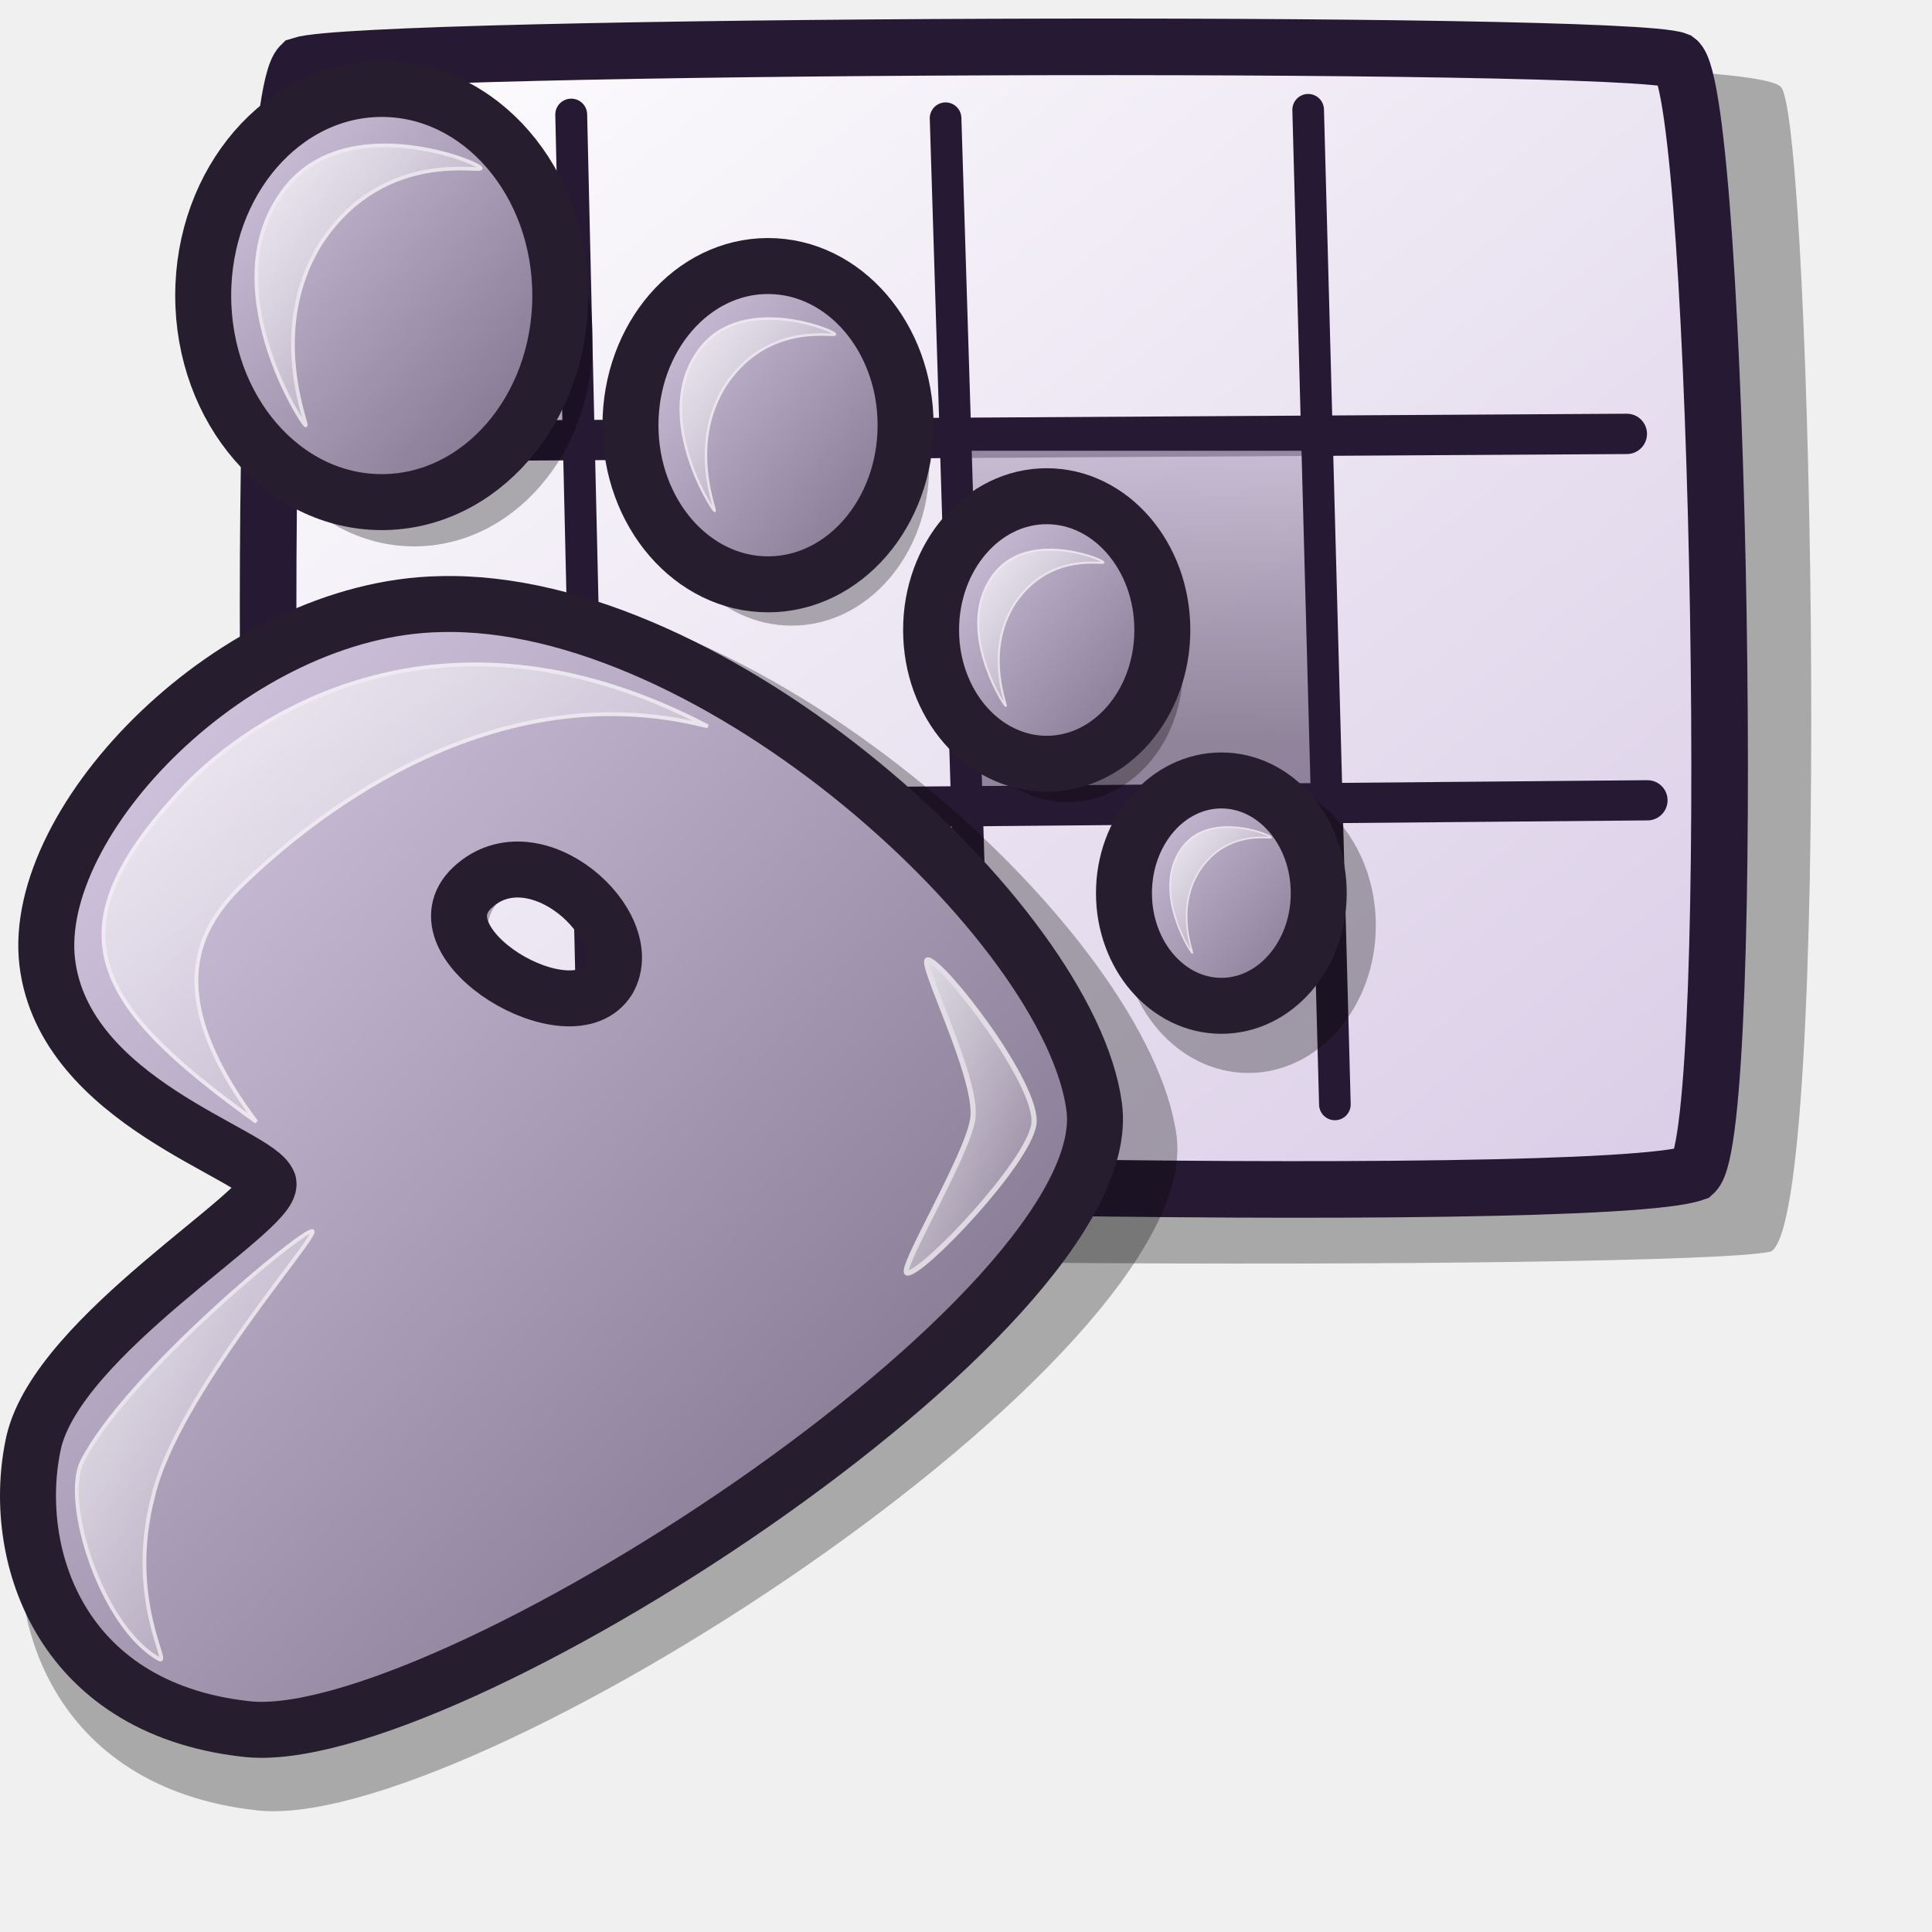
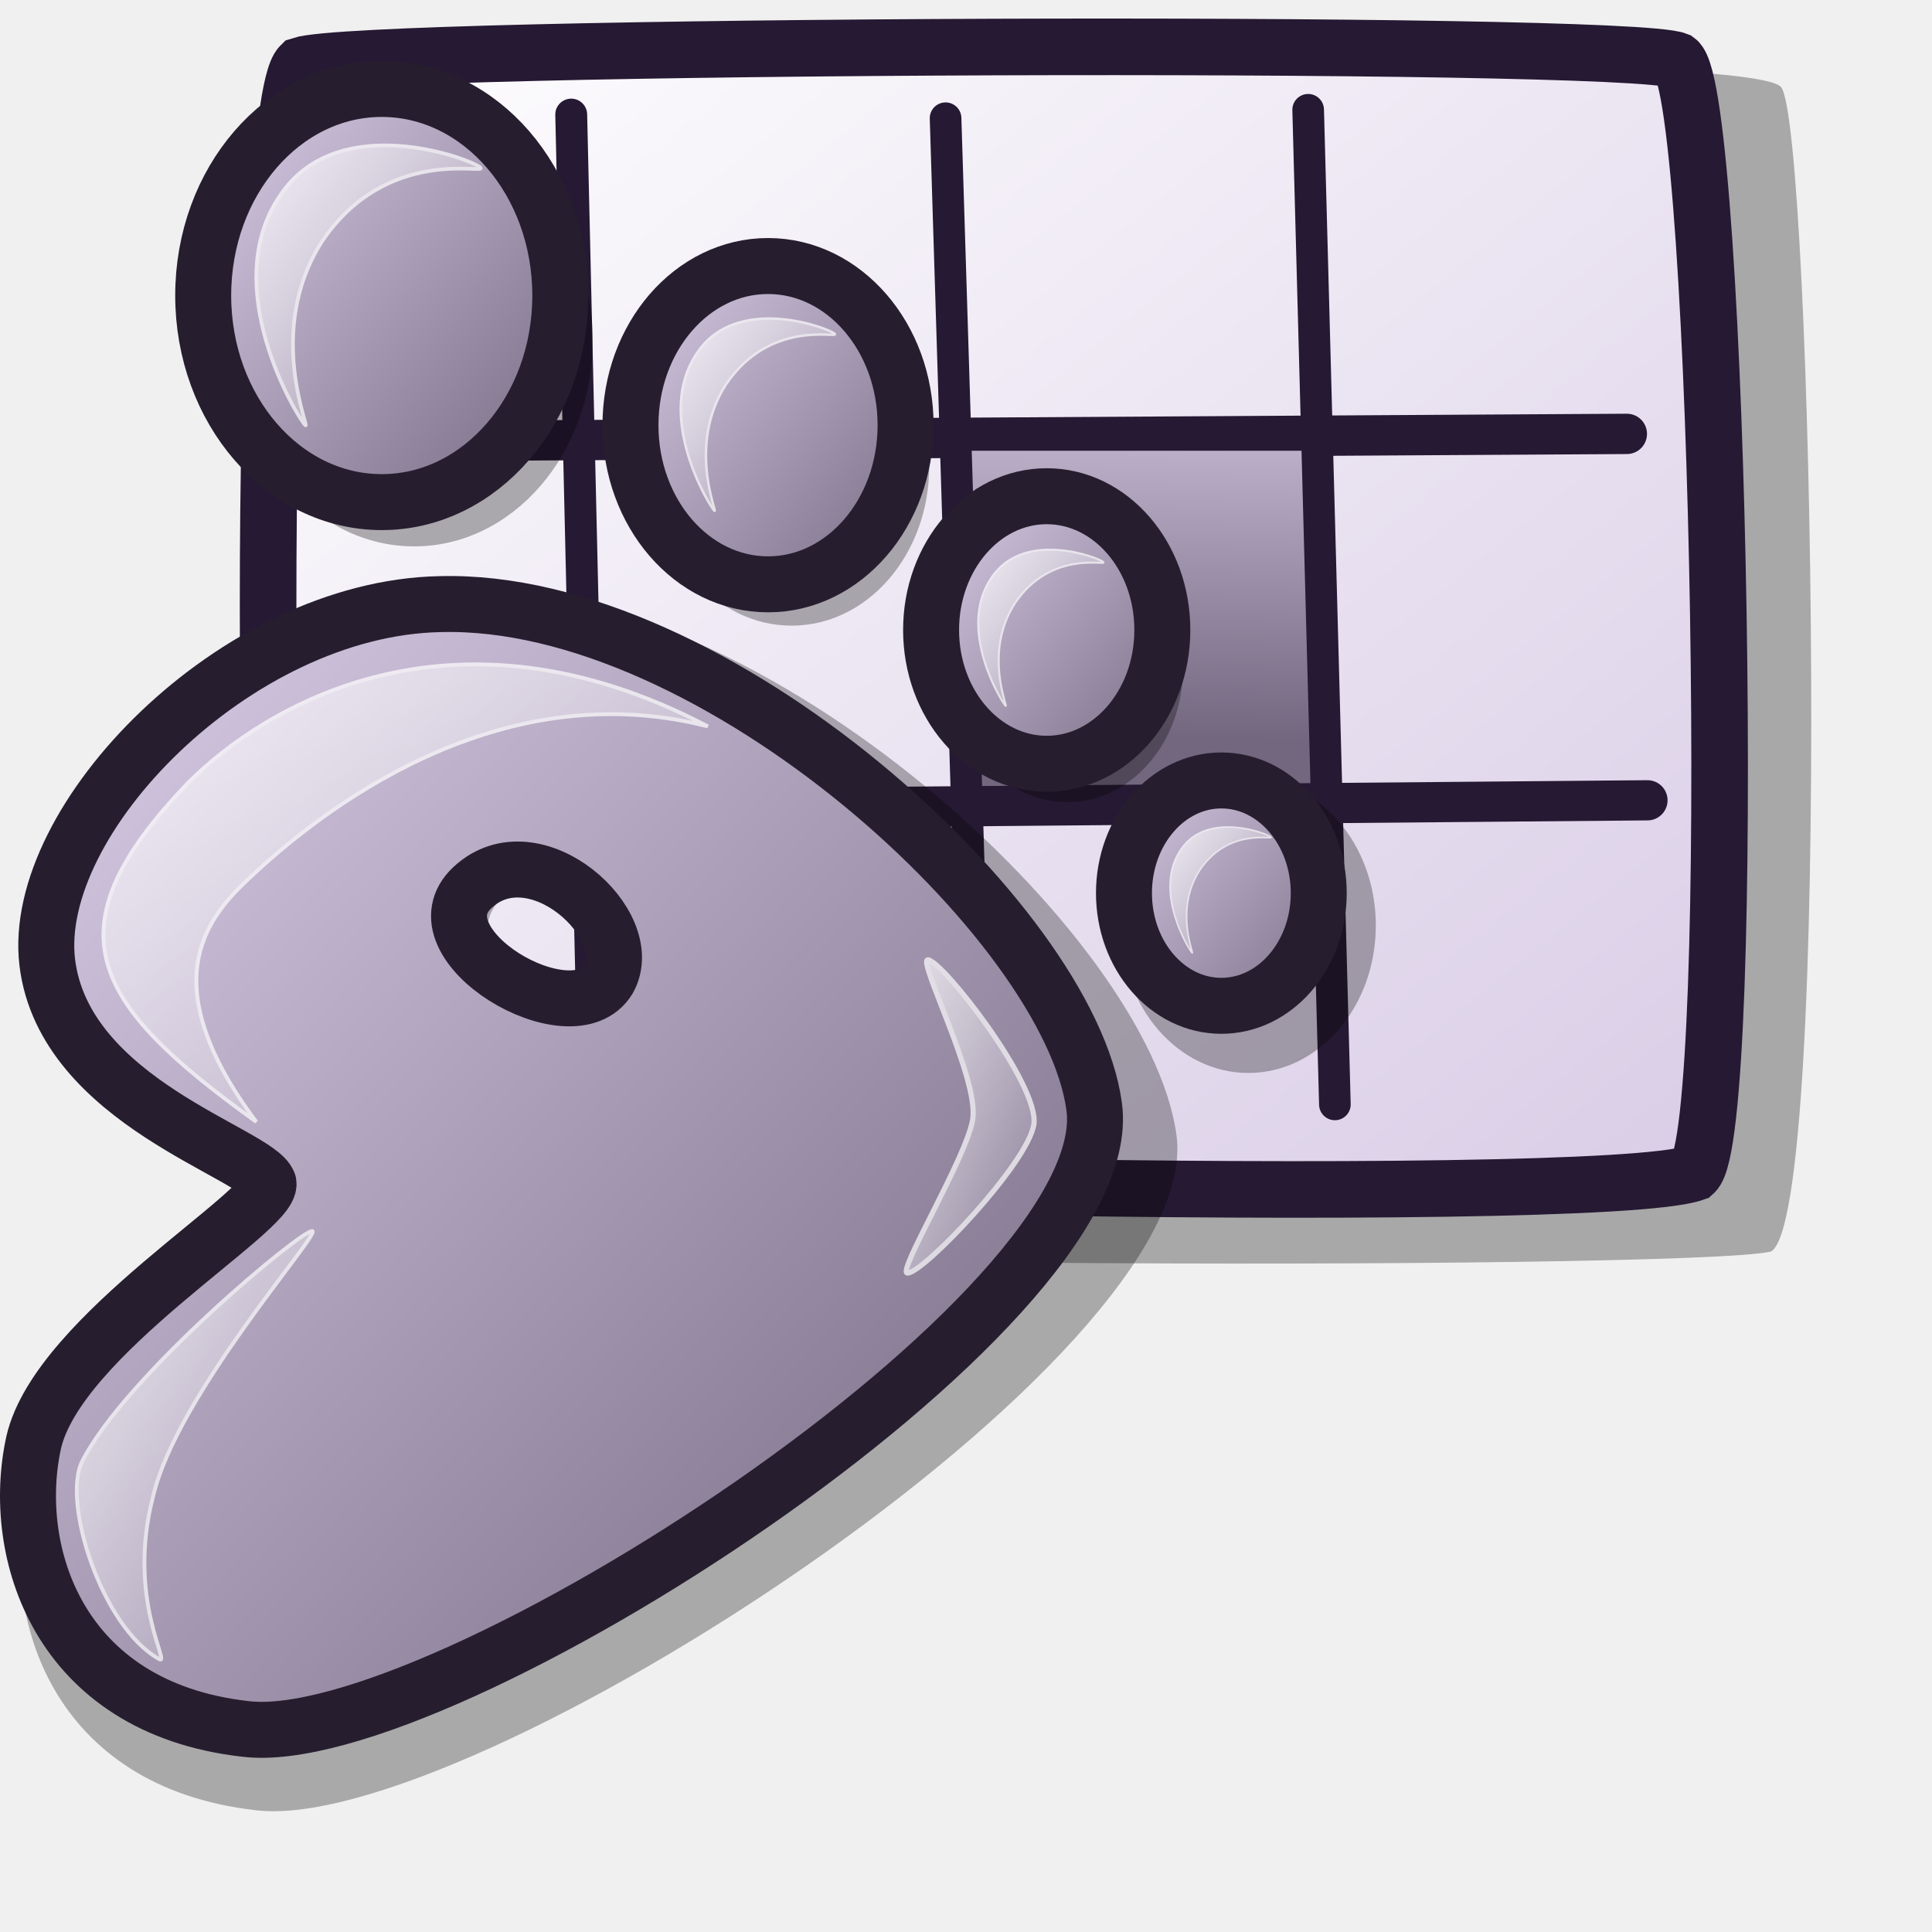
<svg xmlns="http://www.w3.org/2000/svg" xmlns:xlink="http://www.w3.org/1999/xlink" id="svg1" width="48pt" height="48pt">
  <defs id="defs3">
    <linearGradient id="linearGradient4731">
      <stop style="stop-color:#ffffff;stop-opacity:1;" offset="0" id="stop4732" />
      <stop style="stop-color:#ffffff;stop-opacity:0;" offset="1" id="stop4733" />
    </linearGradient>
    <linearGradient id="linearGradient4728">
      <stop style="stop-color:#ffffff;stop-opacity:1;" offset="0" id="stop4729" />
      <stop style="stop-color:#ffffff;stop-opacity:0;" offset="1" id="stop4730" />
    </linearGradient>
    <linearGradient id="linearGradient4725">
      <stop style="stop-color:#d9cce6;stop-opacity:1;" offset="0" id="stop4726" />
      <stop style="stop-color:#73667f;stop-opacity:1;" offset="1" id="stop4727" />
    </linearGradient>
    <linearGradient id="linearGradient635">
      <stop style="stop-color:#ffffff;stop-opacity:1;" offset="0" id="stop636" />
      <stop style="stop-color:#d9cce6;stop-opacity:1;" offset="1" id="stop637" />
    </linearGradient>
    <linearGradient id="linearGradient1535">
      <stop style="stop-color:#ffffff;stop-opacity:1;" offset="0" id="stop1537" />
      <stop style="stop-color:#ffffff;stop-opacity:0;" offset="1" id="stop1536" />
    </linearGradient>
    <linearGradient xlink:href="#linearGradient1528" id="linearGradient3588" gradientUnits="userSpaceOnUse" gradientTransform="matrix(1.189411,0.318702,-0.165456,0.617489,4.676304,6.157418)" x1="0.318" y1="21.112" x2="42.5" y2="62.223" />
    <linearGradient id="linearGradient1528">
      <stop style="stop-color:#d9cce6;stop-opacity:1;" offset="0" id="stop1530" />
      <stop style="stop-color:#73667f;stop-opacity:1;" offset="1" id="stop1529" />
    </linearGradient>
    <linearGradient id="linearGradient703">
      <stop style="stop-color:#d9cce6;stop-opacity:1;" offset="0" id="stop704" />
      <stop style="stop-color:#73667f;stop-opacity:1;" offset="1" id="stop705" />
    </linearGradient>
    <linearGradient id="linearGradient866">
      <stop style="stop-color:#ffffff;stop-opacity:1;" offset="0" id="stop867" />
      <stop style="stop-color:#d9cce6;stop-opacity:1;" offset="1" id="stop868" />
    </linearGradient>
    <linearGradient id="linearGradient584">
      <stop style="stop-color:#ffffff;stop-opacity:1;" offset="0" id="stop585" />
      <stop style="stop-color:#ffffff;stop-opacity:0;" offset="1" id="stop586" />
    </linearGradient>
    <linearGradient xlink:href="#linearGradient866" id="linearGradient586" x1="-0" y1="0.016" x2="0.991" y2="0.984" />
    <linearGradient xlink:href="#linearGradient703" id="linearGradient587" x1="0.502" y1="-0.324" x2="0.484" y2="0.768" />
    <linearGradient xlink:href="#linearGradient703" id="linearGradient700" />
    <linearGradient xlink:href="#linearGradient584" id="linearGradient701" />
    <linearGradient xlink:href="#linearGradient584" id="linearGradient702" />
    <linearGradient xlink:href="#linearGradient703" id="linearGradient845" />
    <radialGradient xlink:href="#linearGradient703" id="radialGradient846" />
    <linearGradient xlink:href="#linearGradient703" id="linearGradient847" x1="0" y1="-0" x2="1" y2="-0" />
    <linearGradient xlink:href="#linearGradient703" id="linearGradient848" x1="0.012" y1="0.016" x2="1" y2="1" />
    <linearGradient xlink:href="#linearGradient584" id="linearGradient849" x1="0" y1="-0" x2="0.985" y2="1.023" />
    <linearGradient xlink:href="#linearGradient703" id="linearGradient850" x1="-0" y1="0" x2="1" y2="0.957" />
    <linearGradient xlink:href="#linearGradient584" id="linearGradient863" x1="-0" y1="-0" x2="0.996" y2="0.821" />
    <linearGradient xlink:href="#linearGradient866" id="linearGradient1865" x1="4.703" y1="11.873" x2="46.509" y2="52.732" gradientTransform="scale(1.12232,0.891012)" gradientUnits="userSpaceOnUse" />
    <linearGradient xlink:href="#linearGradient703" id="linearGradient1866" x1="33.761" y1="19.542" x2="33.552" y2="32.337" gradientTransform="scale(0.993311,1.006734)" gradientUnits="userSpaceOnUse" />
    <linearGradient xlink:href="#linearGradient866" id="linearGradient4243" gradientUnits="userSpaceOnUse" gradientTransform="scale(1.12232,0.891012)" x1="4.703" y1="11.873" x2="46.509" y2="52.732" />
    <linearGradient xlink:href="#linearGradient703" id="linearGradient4244" gradientUnits="userSpaceOnUse" gradientTransform="matrix(1.041983,0,0,1.056064,2.558897,-9.715549)" x1="33.761" y1="19.542" x2="33.552" y2="32.337" />
    <radialGradient xlink:href="#linearGradient652" id="radialGradient860" cx="0.5" cy="0.5" r="0.5" fx="0.5" fy="0.5" />
    <linearGradient id="linearGradient675" xlink:href="#linearGradient652" />
    <linearGradient x1="55.678" y1="24.118" x2="59.462" y2="27.827" id="linearGradient668" xlink:href="#linearGradient652" gradientTransform="scale(0.898614,1.112825)" gradientUnits="userSpaceOnUse" />
    <linearGradient x1="172.018" y1="60.726" x2="336.001" y2="213.511" id="linearGradient666" xlink:href="#linearGradient4725" gradientTransform="scale(0.94408,1.059233)" gradientUnits="userSpaceOnUse" />
    <linearGradient x1="182.429" y1="61.484" x2="329.211" y2="205.33" id="linearGradient665" xlink:href="#linearGradient4725" gradientTransform="scale(0.942213,1.061331)" gradientUnits="userSpaceOnUse" />
    <linearGradient x1="176.31" y1="65.742" x2="327.335" y2="205.368" id="linearGradient664" xlink:href="#linearGradient4725" gradientTransform="scale(0.940522,1.06324)" gradientUnits="userSpaceOnUse" />
    <linearGradient x1="185.094" y1="61.762" x2="325.104" y2="198.684" id="linearGradient663" xlink:href="#linearGradient4725" gradientTransform="scale(0.938338,1.065714)" gradientUnits="userSpaceOnUse" />
    <linearGradient x1="63.953" y1="20.411" x2="70.597" y2="26.79" id="linearGradient658" xlink:href="#linearGradient4728" gradientTransform="scale(0.645952,1.548103)" gradientUnits="userSpaceOnUse" />
    <linearGradient x1="12.88" y1="24.864" x2="29.887" y2="42.136" id="linearGradient656" xlink:href="#linearGradient4728" gradientTransform="scale(1.148231,0.870905)" gradientUnits="userSpaceOnUse" />
    <linearGradient x1="18.375" y1="30.091" x2="28.776" y2="40.339" id="linearGradient651" xlink:href="#linearGradient4728" gradientTransform="scale(0.744637,1.342936)" gradientUnits="userSpaceOnUse" />
    <linearGradient x1="12.844" y1="20.171" x2="48.503" y2="54.755" id="linearGradient649" xlink:href="#linearGradient4725" gradientTransform="scale(0.974791,1.025861)" gradientUnits="userSpaceOnUse" />
    <defs id="defs588" />
    <linearGradient id="linearGradient646">
      <stop style="stop-color:#d9cce6;stop-opacity:1;" offset="0" id="stop647" />
      <stop style="stop-color:#73667f;stop-opacity:1;" offset="1" id="stop648" />
    </linearGradient>
    <linearGradient id="linearGradient652">
      <stop style="stop-color:#ffffff;stop-opacity:1;" offset="0" id="stop653" />
      <stop style="stop-color:#ffffff;stop-opacity:0;" offset="1" id="stop654" />
    </linearGradient>
    <linearGradient xlink:href="#linearGradient652" id="linearGradient4084" x1="22.079" y1="3.854" x2="30.347" y2="11.958" gradientTransform="scale(0.896869,1.11499)" gradientUnits="userSpaceOnUse" />
    <linearGradient xlink:href="#linearGradient652" id="linearGradient4085" x1="37.704" y1="8.986" x2="43.422" y2="14.589" gradientTransform="scale(0.897518,1.114184)" gradientUnits="userSpaceOnUse" />
    <linearGradient xlink:href="#linearGradient652" id="linearGradient4086" x1="48.646" y1="15.857" x2="53.312" y2="20.43" gradientTransform="scale(0.897998,1.113588)" gradientUnits="userSpaceOnUse" />
  </defs>
  <path d="M 7.208,48.167 C 10.011,49.316 50.84,49.4 53.483,48.785 C 55.453,47.705 54.796,13.295 53.809,12.019 C 52.783,10.613 11.023,11.462 9.409,12.423 C 7.421,13.615 6.358,46.351 7.208,48.167 z " style="font-size:12;opacity:0.303;fill-rule:evenodd;stroke-width:12.5;" id="path639" transform="matrix(1.049,0,0,1.049,2.558897,-9.715549)" />
  <path d="M 7.093,45.699 C 9.721,46.549 47.944,47.401 51.061,46.303 C 52.459,45.058 51.874,12.145 50.524,11.169 C 48.87,10.507 9.061,10.656 7.056,11.321 C 5.682,12.666 5.673,44.226 7.093,45.699 z " style="font-size:12;fill:url(#linearGradient4243);fill-rule:evenodd;stroke:#261933;stroke-width:1.787;stroke-miterlimit:4;stroke-dasharray:none;" id="path634" transform="matrix(1.049,0,0,1.049,2.558897,-9.715549)" />
-   <path style="font-size:12;fill:none;fill-opacity:0.75;fill-rule:evenodd;stroke:#261933;stroke-width:1.002pt;stroke-linecap:round" d="M 11.245,14.626 L 53.891,14.373" id="path637" />
-   <rect style="font-size:12;fill:url(#linearGradient4244);fill-opacity:0.75;fill-rule:evenodd;stroke:none;stroke-width:1pt" id="rect637" width="12.214" height="12.379" x="31.608" y="14.932" />
-   <path style="font-size:12;fill:none;fill-opacity:0.75;fill-rule:evenodd;stroke:#261933;stroke-width:0.999pt;stroke-linecap:round" d="M 54.574,26.511 L 11.157,26.89" id="path638" />
-   <path style="font-size:12;fill:none;fill-opacity:0.75;fill-rule:evenodd;stroke:#261933;stroke-width:0.755pt;stroke-linecap:round;" d="M 15.599,12.88 L 16.322,43.995 L 16.322,43.926" id="path642" transform="matrix(1.049,0,0,1.049,2.558897,-9.715549)" />
-   <path style="font-size:12;fill:none;fill-opacity:0.75;fill-rule:evenodd;stroke:#261933;stroke-width:0.749pt;stroke-linecap:round;" d="M 27.421,12.995 L 28.385,44.072" id="path643" transform="matrix(1.049,0,0,1.049,2.558897,-9.715549)" />
-   <path style="font-size:12;fill:none;fill-opacity:0.75;fill-rule:evenodd;stroke:#261933;stroke-width:0.749pt;stroke-linecap:round;" d="M 39.715,44.138 L 38.871,12.728" id="path644" transform="matrix(1.049,0,0,1.049,2.558897,-9.715549)" />
+   <path style="font-size:12;fill:none;fill-opacity:1;fill-rule:evenodd;stroke:#261933;stroke-width:1.002pt;stroke-linecap:round" d="M 11.245,14.626 L 53.891,14.373" id="path637" />
+   <rect style="font-size:12;fill:url(#linearGradient4244);fill-opacity:1;fill-rule:evenodd;stroke:none;stroke-width:1pt" id="rect637" width="12.214" height="12.379" x="31.608" y="14.932" />
+   <path style="font-size:12;fill:none;fill-opacity:1;fill-rule:evenodd;stroke:#261933;stroke-width:0.999pt;stroke-linecap:round" d="M 54.574,26.511 L 11.157,26.89" id="path638" />
+   <path style="font-size:12;fill:none;fill-opacity:1;fill-rule:evenodd;stroke:#261933;stroke-width:0.755pt;stroke-linecap:round;" d="M 15.599,12.88 L 16.322,43.995 L 16.322,43.926" id="path642" transform="matrix(1.049,0,0,1.049,2.558897,-9.715549)" />
+   <path style="font-size:12;fill:none;fill-opacity:1;fill-rule:evenodd;stroke:#261933;stroke-width:0.749pt;stroke-linecap:round;" d="M 27.421,12.995 L 28.385,44.072" id="path643" transform="matrix(1.049,0,0,1.049,2.558897,-9.715549)" />
+   <path style="font-size:12;fill:none;fill-opacity:1;fill-rule:evenodd;stroke:#261933;stroke-width:0.749pt;stroke-linecap:round;" d="M 39.715,44.138 L 38.871,12.728" id="path644" transform="matrix(1.049,0,0,1.049,2.558897,-9.715549)" />
  <g id="g4066" transform="translate(-11.30004,0.529644)">
    <ellipse cx="235.505" cy="137.5" rx="62.355" ry="72.146" transform="matrix(6.772019e-2,0,0,6.772019e-2,36.70468,20.81653)" style="font-size:12;opacity:0.296;fill-rule:evenodd;stroke-width:22.243" id="path680" d="M 297.859 137.5 A 62.355 72.146 0 1 0 173.15,137.5 A 62.355 72.146 0 1 0 297.859 137.5 z" />
    <ellipse cx="235.505" cy="137.5" rx="62.355" ry="72.146" transform="matrix(6.142572e-2,0,0,6.142572e-2,32.19208,13.16458)" style="font-size:12;opacity:0.296;fill-rule:evenodd;stroke-width:17.385" id="path678" d="M 297.859 137.5 A 62.355 72.146 0 1 0 173.15,137.5 A 62.355 72.146 0 1 0 297.859 137.5 z" />
    <ellipse cx="235.505" cy="137.5" rx="62.355" ry="72.146" transform="matrix(7.307815e-2,0,0,7.307815e-2,20.31374,4.87537)" style="font-size:12;opacity:0.296;fill-rule:evenodd;stroke-width:14.975" id="path677" d="M 297.859 137.5 A 62.355 72.146 0 1 0 173.15,137.5 A 62.355 72.146 0 1 0 297.859 137.5 z" />
    <ellipse cx="235.505" cy="137.5" rx="62.355" ry="72.146" transform="matrix(9.485424e-2,0,0,9.485424e-2,2.682633,-2.315759)" style="font-size:12;opacity:0.303;fill-rule:evenodd;stroke-width:12.5" id="path676" d="M 297.859 137.5 A 62.355 72.146 0 1 0 173.15,137.5 A 62.355 72.146 0 1 0 297.859 137.5 z" />
    <path d="M 20.608,39.83 C 20.249,38.759 13.272,36.924 12.66,31.902 C 12.045,26.779 19.416,19.173 26.764,19.026 C 36.62,18.75 49.387,30.451 50.273,37.08 C 51.272,44.455 26.713,60.304 19.769,59.436 C 13.021,58.671 11.312,53.037 12.173,49.138 C 13.06,45.285 20.779,40.822 20.608,39.83 z M 27.943,29.202 C 30.164,27.139 33.93,30.543 32.822,32.508 C 31.522,34.654 25.756,31.232 27.943,29.202 z " style="font-size:12;opacity:0.296;fill-rule:evenodd;stroke-width:12.5;stroke-linejoin:round" id="path674" />
    <path d="M 20.194,38.665 C 19.863,37.677 13.43,35.985 12.866,31.355 C 12.299,26.632 19.095,19.619 25.87,19.483 C 34.957,19.228 46.728,30.017 47.546,36.129 C 48.466,42.929 25.823,57.543 19.421,56.742 C 13.199,56.037 11.623,50.842 12.417,47.247 C 13.235,43.695 20.352,39.58 20.194,38.665 z M 26.957,28.865 C 29.005,26.964 32.477,30.102 31.456,31.913 C 30.257,33.893 24.941,30.737 26.957,28.865 z " style="font-size:12;fill:url(#linearGradient649);fill-rule:evenodd;stroke:#261e2e;stroke-width:1.854;stroke-linejoin:round;fill-opacity:1.0;" id="path594" />
    <path d="M 16.565,54.426 C 14.662,53.361 13.347,49.207 14.023,47.876 C 15.465,45.036 21.363,40.15 21.648,40.251 C 21.917,40.346 17.146,45.689 16.369,49.049 C 15.483,52.452 16.991,54.678 16.565,54.426 z " style="font-size:12;opacity:0.7;fill:url(#linearGradient651);fill-rule:evenodd;stroke:#ffffff;stroke-width:0.095pt;fill-opacity:1.0;" id="path650" />
    <path d="M 19.791,36.634 C 14.276,32.673 12.876,30.249 17.542,25.391 C 20.037,22.896 26.244,19.073 34.749,23.533 C 27.266,21.614 21.151,27.051 19.498,28.617 C 18.123,29.914 16.369,32.061 19.791,36.634 z " style="font-size:12;opacity:0.7;fill:url(#linearGradient656);fill-rule:evenodd;stroke:#ffffff;stroke-width:0.095pt;fill-opacity:1.0;" id="path655" />
    <path d="M 41.357,41.641 C 41.006,41.616 43.344,37.771 43.525,36.533 C 43.722,35.19 41.673,31.241 42.04,31.267 C 42.528,31.302 45.738,35.421 45.548,36.715 C 45.359,38.001 41.861,41.676 41.357,41.641 z " style="font-size:12;opacity:0.7;fill:url(#linearGradient658);fill-rule:evenodd;stroke:#ffffff;stroke-width:0.129pt;fill-opacity:1.0;" id="path657" />
    <ellipse cx="235.505" cy="137.5" rx="62.355" ry="72.146" transform="matrix(9.485424e-2,0,0,9.485424e-2,1.607246,-3.782204)" style="font-size:12;fill:url(#linearGradient663);fill-rule:evenodd;stroke:#261e2e;stroke-width:19.548;fill-opacity:1.0;" id="path659" d="M 297.859 137.5 A 62.355 72.146 0 1 0 173.15,137.5 A 62.355 72.146 0 1 0 297.859 137.5 z" />
    <ellipse cx="235.505" cy="137.5" rx="62.355" ry="72.146" transform="matrix(7.307815e-2,0,0,7.307815e-2,19.53164,3.506694)" style="font-size:12;fill:url(#linearGradient664);fill-rule:evenodd;stroke:#261e2e;stroke-width:25.373;fill-opacity:1.0;" id="path660" d="M 297.859 137.5 A 62.355 72.146 0 1 0 173.15,137.5 A 62.355 72.146 0 1 0 297.859 137.5 z" />
    <ellipse cx="235.505" cy="137.5" rx="62.355" ry="72.146" transform="matrix(6.142572e-2,0,0,6.142572e-2,31.50772,11.8937)" style="font-size:12;fill:url(#linearGradient665);fill-rule:evenodd;stroke:#261e2e;stroke-width:30.186;fill-opacity:1.0;" id="path661" d="M 297.859 137.5 A 62.355 72.146 0 1 0 173.15,137.5 A 62.355 72.146 0 1 0 297.859 137.5 z" />
    <ellipse cx="235.505" cy="137.5" rx="62.355" ry="72.146" transform="matrix(5.173854e-2,0,0,5.173854e-2,39.57449,21.94264)" style="font-size:12;fill:url(#linearGradient666);fill-rule:evenodd;stroke:#261e2e;stroke-width:35.838;fill-opacity:1.0;" id="path662" d="M 297.859 137.5 A 62.355 72.146 0 1 0 173.15,137.5 A 62.355 72.146 0 1 0 297.859 137.5 z" />
    <path d="M 21.409,13.553 C 21.149,13.276 18.516,8.983 20.566,5.964 C 22.48,3.052 26.967,4.759 27.218,5.027 C 27.435,5.258 24.114,4.29 21.971,7.463 C 20.054,10.433 21.618,13.776 21.409,13.553 z " style="font-size:12;opacity:0.7;fill:url(#linearGradient4084);fill-rule:evenodd;stroke:#ffffff;stroke-width:0.091pt" id="path667" />
    <path d="M 34.963,16.388 C 34.784,16.198 32.976,13.249 34.384,11.175 C 35.698,9.175 38.78,10.348 38.953,10.532 C 39.102,10.691 36.821,10.026 35.349,12.205 C 34.033,14.245 35.106,16.541 34.963,16.388 z " style="font-size:12;opacity:0.7;fill:url(#linearGradient4085);fill-rule:evenodd;stroke:#ffffff;stroke-width:0.062pt" id="path669" />
    <path d="M 44.608,22.848 C 44.463,22.693 42.995,20.299 44.138,18.615 C 45.205,16.991 47.707,17.943 47.848,18.092 C 47.969,18.221 46.116,17.681 44.922,19.451 C 43.852,21.107 44.724,22.972 44.608,22.848 z " style="font-size:12;opacity:0.7;fill:url(#linearGradient4086);fill-rule:evenodd;stroke:#ffffff;stroke-width:0.051pt" id="path670" />
    <path d="M 50.789,31.033 C 50.672,30.909 49.489,28.979 50.41,27.622 C 51.27,26.313 53.287,27.08 53.4,27.201 C 53.498,27.305 52.005,26.87 51.042,28.296 C 50.18,29.631 50.883,31.133 50.789,31.033 z " style="font-size:12;opacity:0.7;fill:url(#linearGradient668);fill-rule:evenodd;stroke:#ffffff;stroke-width:0.041pt" id="path671" />
  </g>
</svg>
